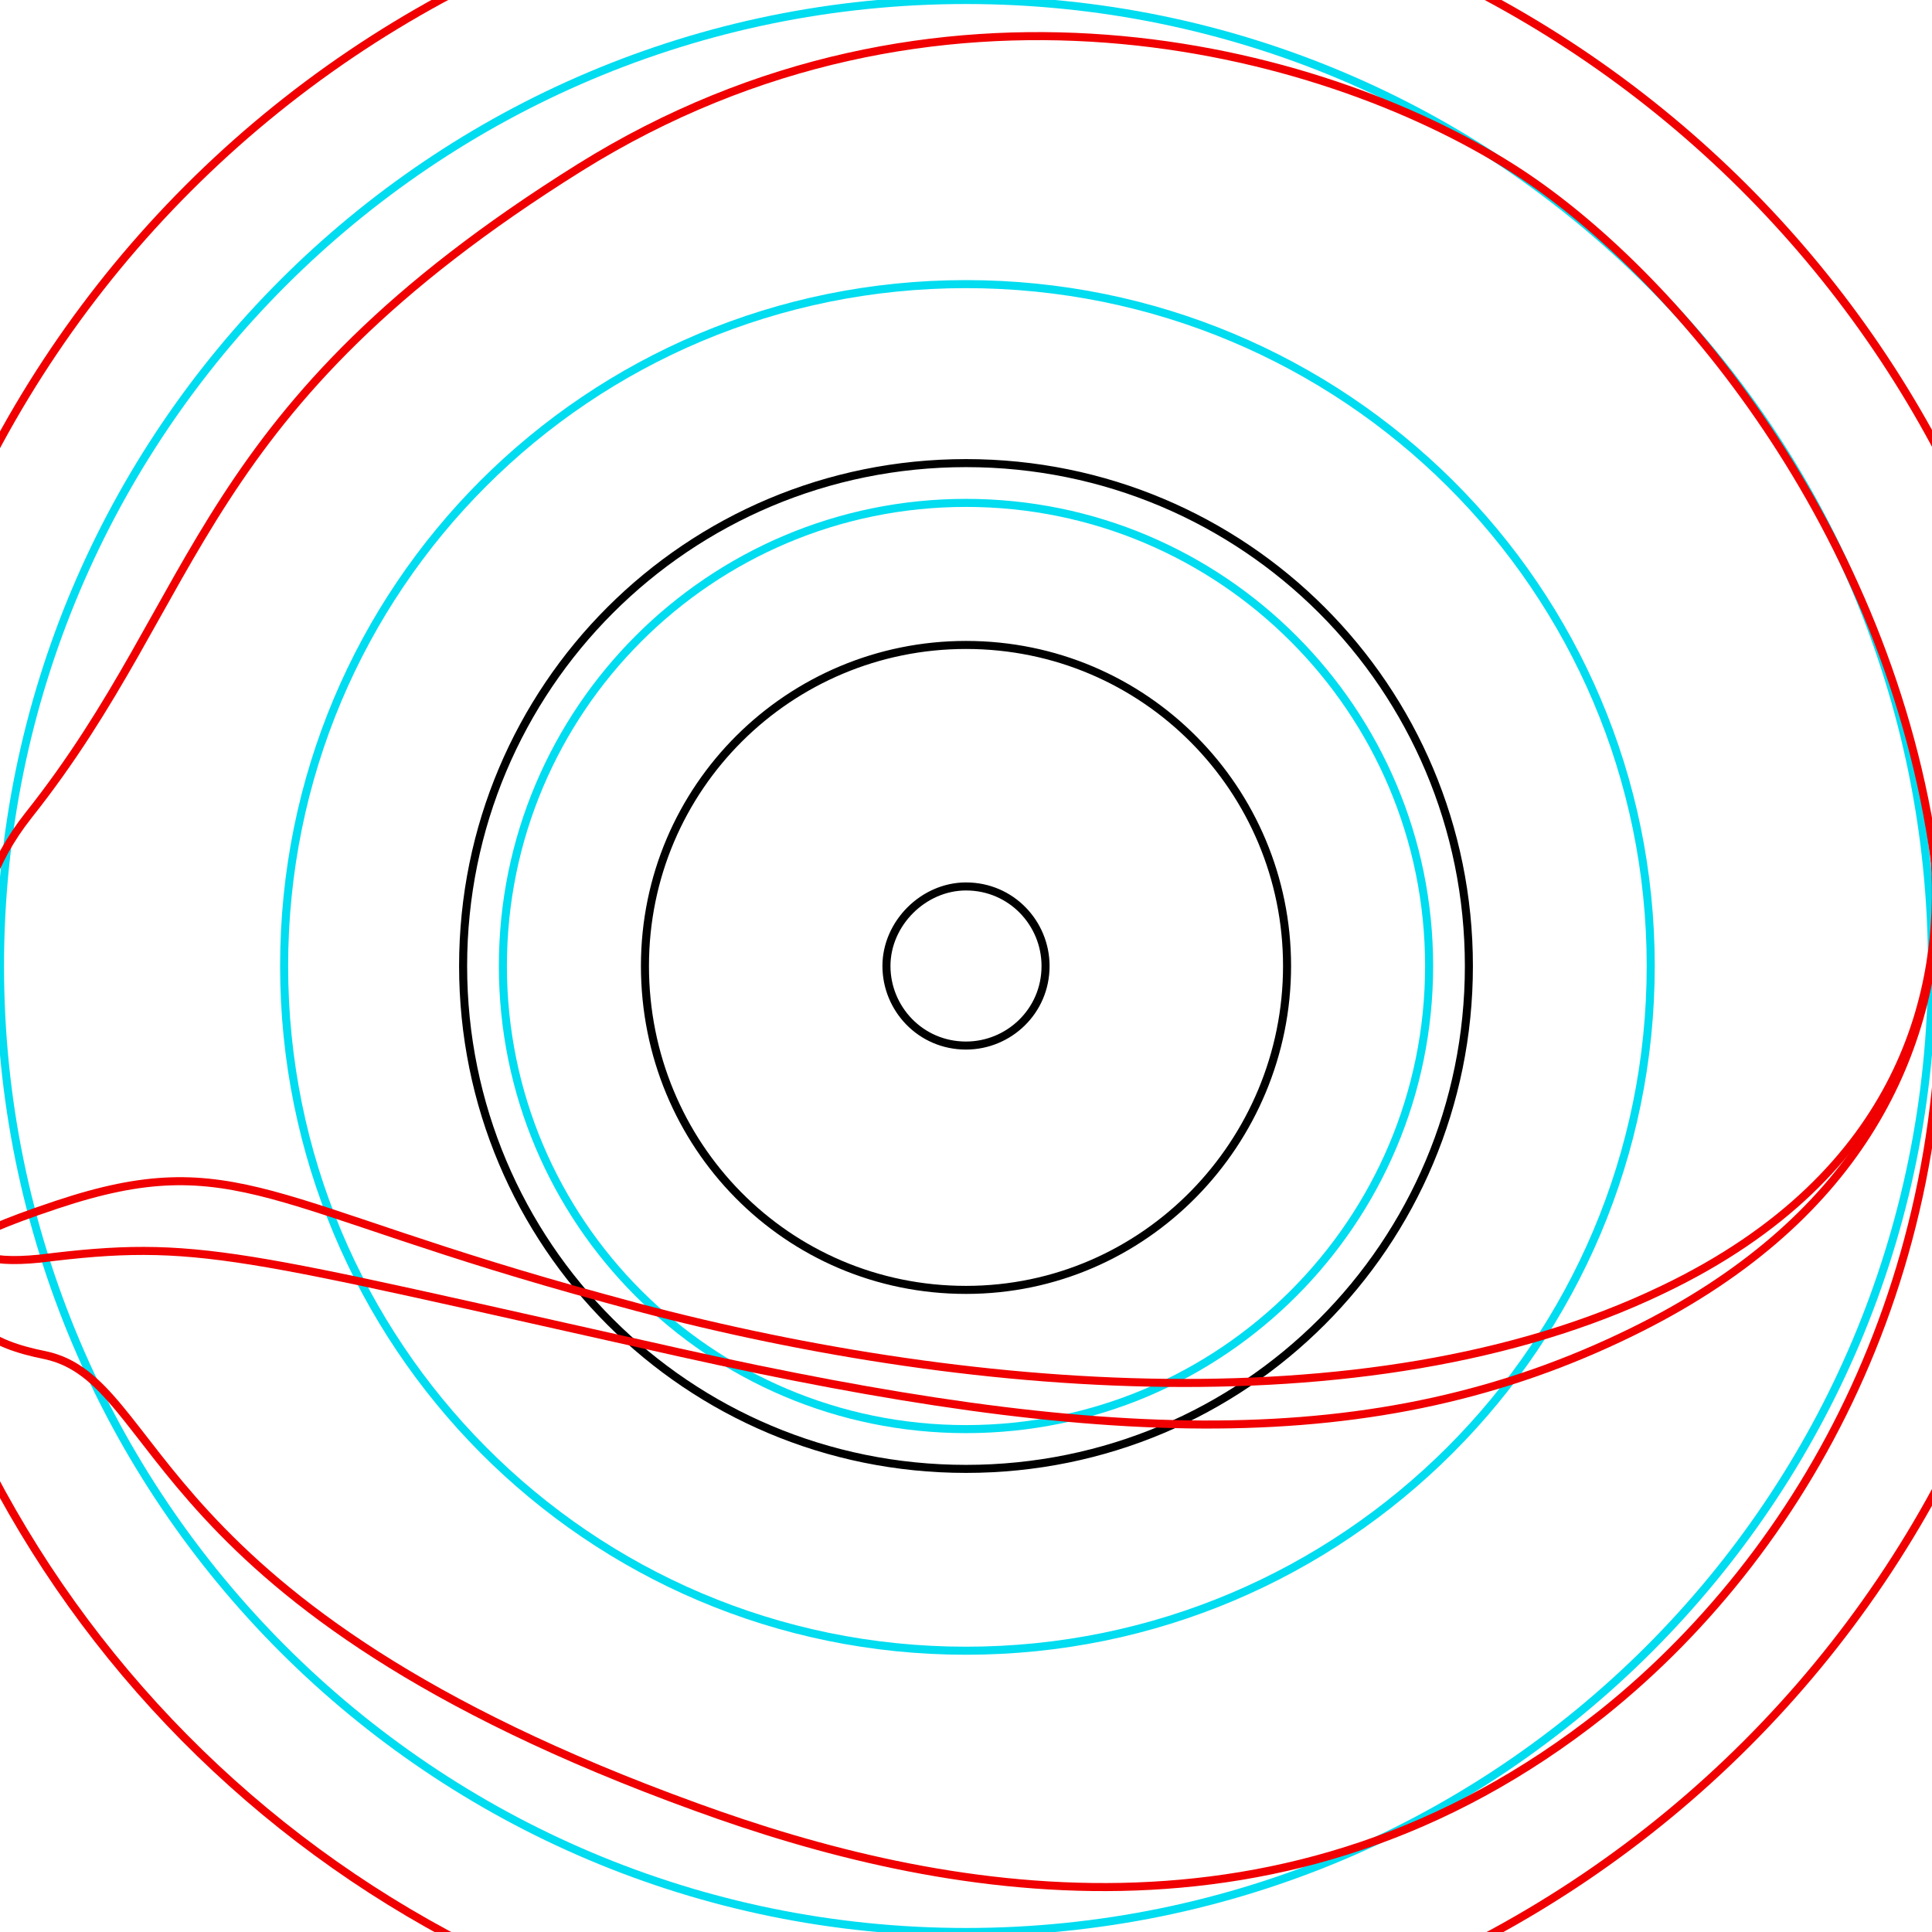
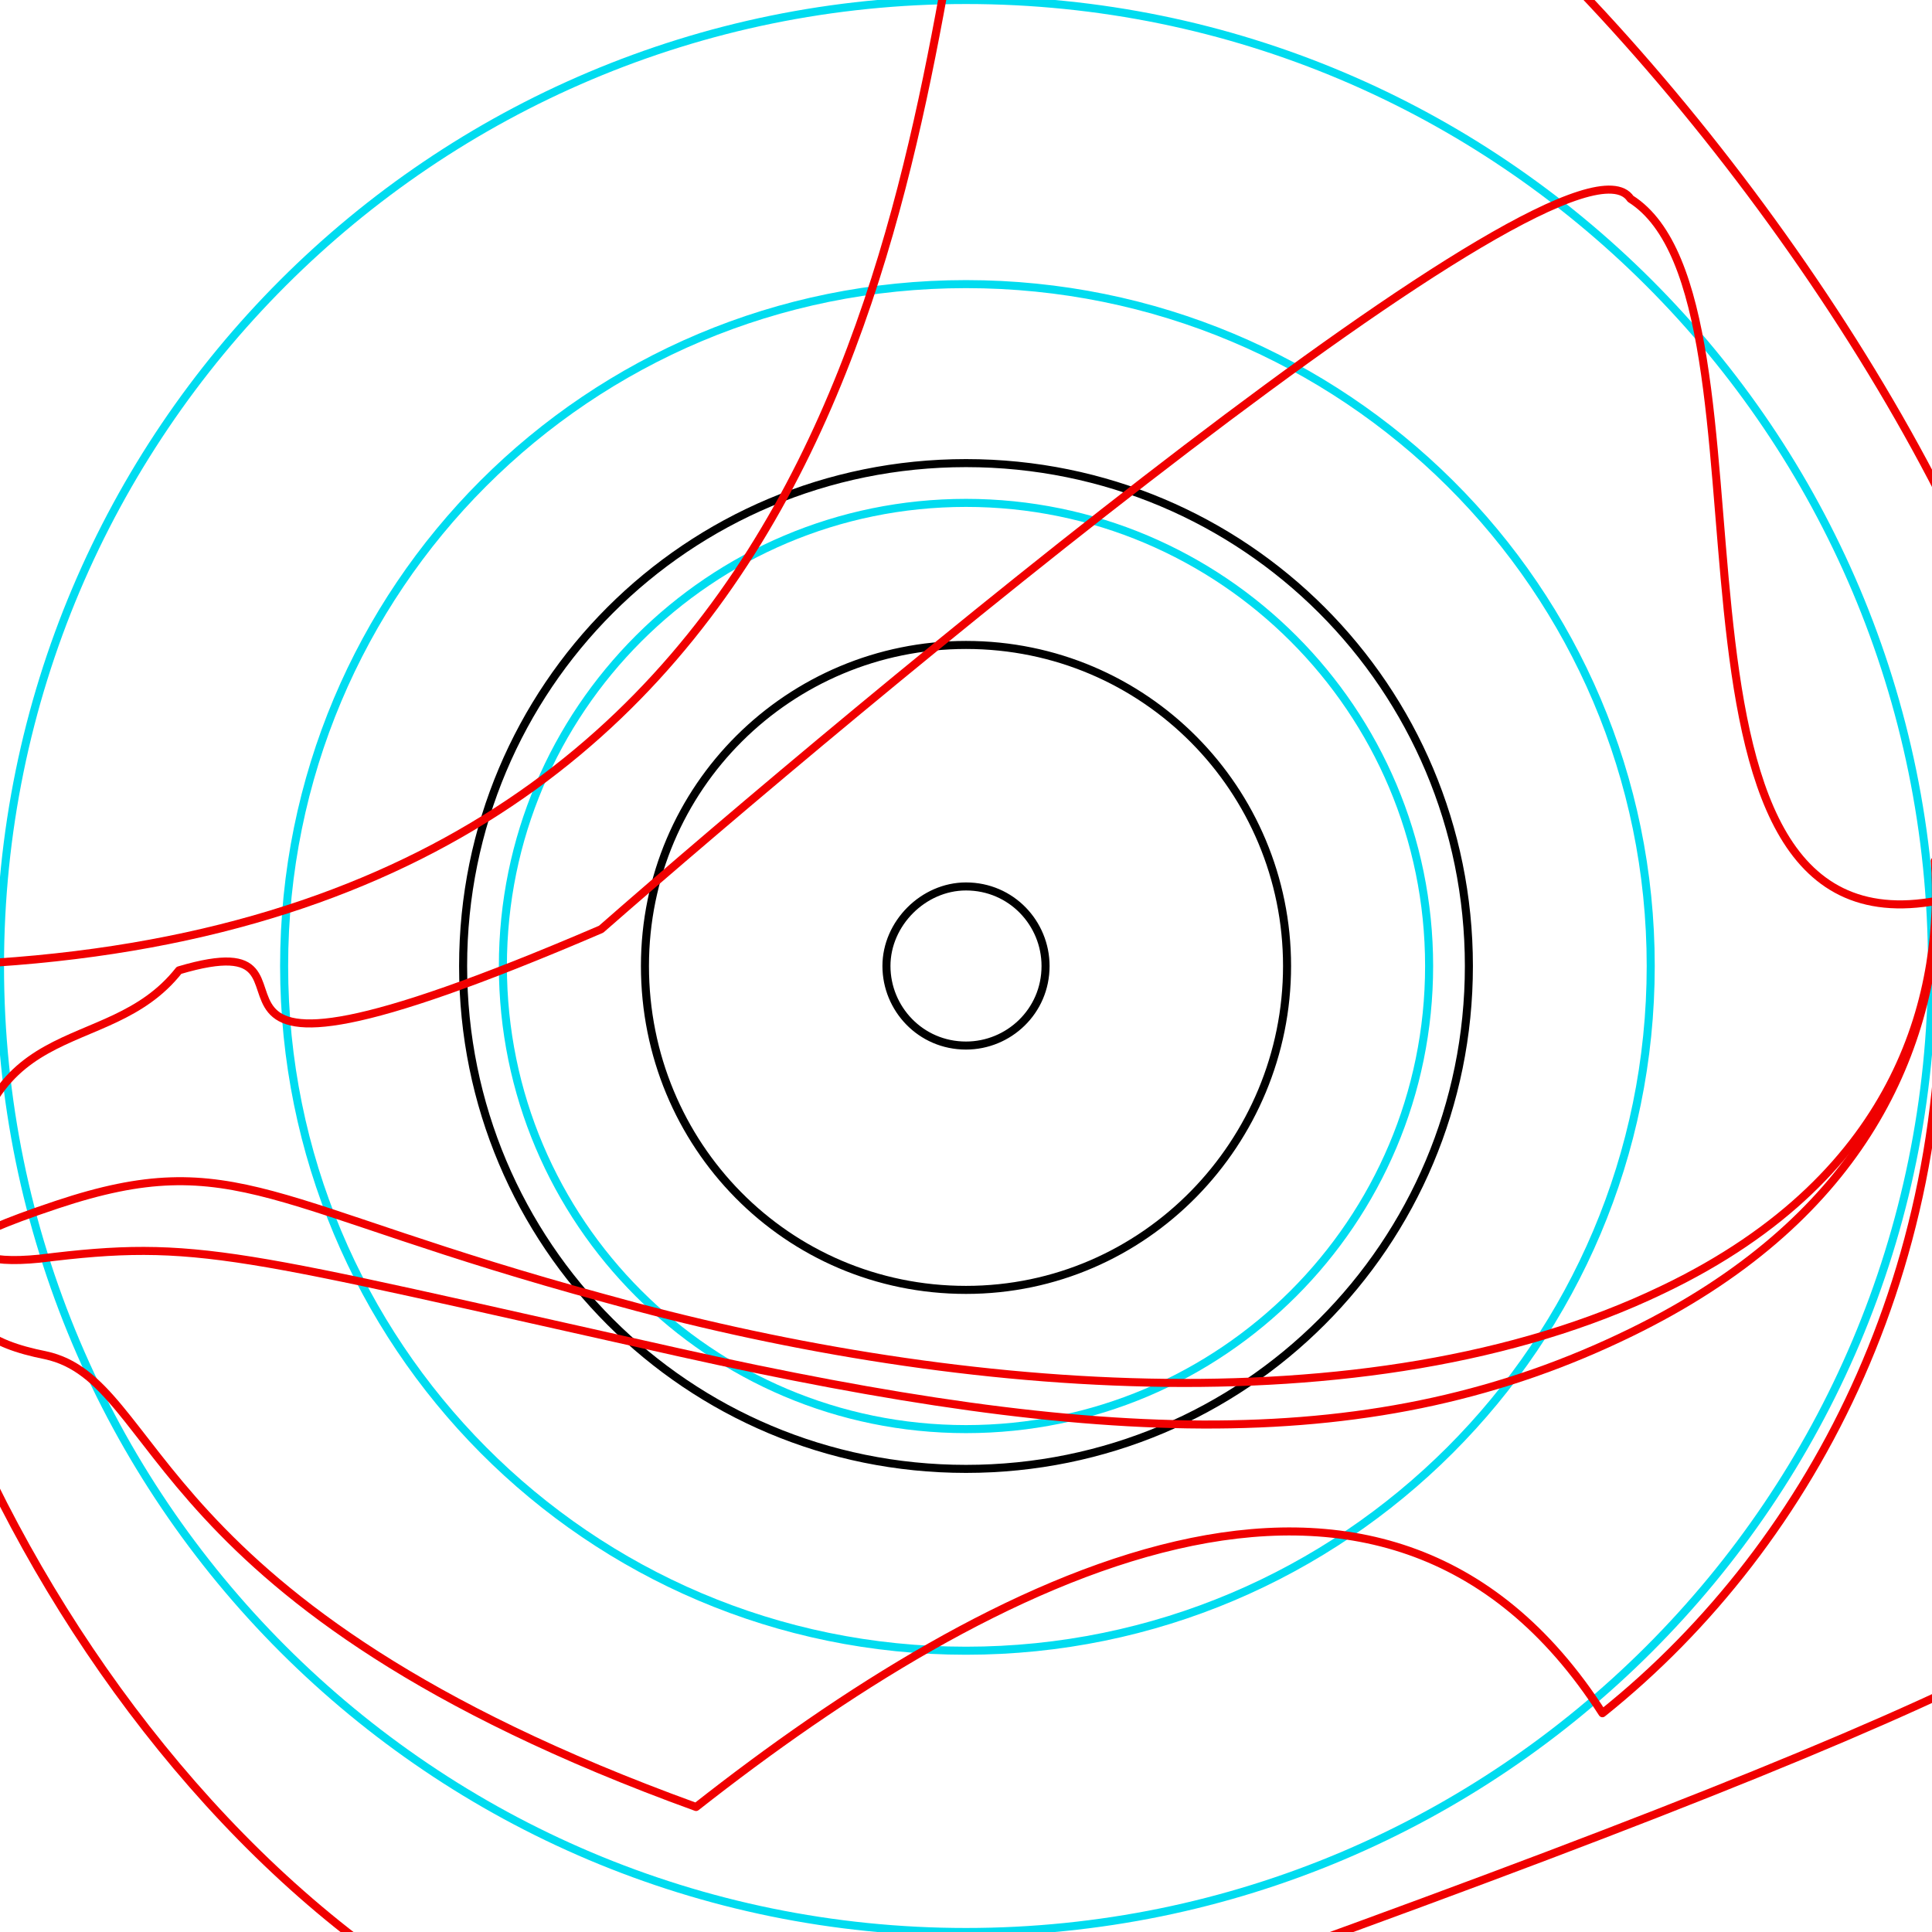
<svg xmlns="http://www.w3.org/2000/svg" version="1.1" id="Layer_1" x="0px" y="0px" width="68px" height="68px" viewBox="0 0 68 68" style="enable-background:new 0 0 68 68;" xml:space="preserve">
-   <style type="text/css">
+   <defs id="defs3835" />
+   <style type="text/css" id="style3815">
	.st0{fill:none;stroke:#00DCF0;stroke-width:0.283;stroke-linecap:round;stroke-linejoin:round;stroke-miterlimit:10;}
	.st1{fill:none;stroke:#000000;stroke-width:0.283;stroke-linecap:round;stroke-linejoin:round;stroke-miterlimit:10;}
	.st2{fill:none;stroke:#F00000;stroke-width:0.283;stroke-linecap:round;stroke-linejoin:round;stroke-miterlimit:10;}
</style>
-   <rect x="-8.5" y="-8.5" class="st0" width="85" height="85" />
-   <circle class="st0" cx="34" cy="34" r="34" />
+   <rect x="-8.5" y="-8.5" class="st0" width="85" height="85" id="rect3817" />
+   <circle class="st0" cx="34" cy="34" r="34" id="circle3819" />
  <path id="scleraBack" class="st0" d="M34,10C20.7,10,10,20.7,10,34S20.7,58.1,34,58.1S58.1,47.3,58.1,34S47.3,10,34,10" />
  <path id="scleraFront" class="st0" d="M34,17.7c9,0,16.3,7.3,16.3,16.3S43,50.3,34,50.3S17.7,43,17.7,34S25,17.7,34,17.7" />
  <path id="iris" class="st1" d="M34,16.3c9.8,0,17.7,7.9,17.7,17.7S43.8,51.7,34,51.7S16.3,43.8,16.3,34S24.2,16.3,34,16.3" />
  <path id="pupilMax" class="st1" d="M34,22.7c6.3,0,11.3,5.1,11.3,11.3S40.3,45.4,34,45.4S22.7,40.3,22.7,34S27.8,22.7,34,22.7" />
  <path id="pupilMin" class="st1" d="M34,31.2c1.6,0,2.8,1.3,2.8,2.8c0,1.6-1.3,2.8-2.8,2.8c-1.6,0-2.8-1.3-2.8-2.8S32.5,31.2,34,31.2  " />
-   <path id="lowerLidEdge" class="st2" d="M72.7,31.6c0.1,0.8,0.1,1.6,0.1,2.4c0,21.4-17.3,38.7-38.7,38.7c-17.7,0-32.7-11.9-37.3-28.1  " />
+   <path id="lowerLidEdge" class="st2" d="m 72.7,31.6 c 0.1,0.8 0.1,1.6 0.1,2.4 0,21.4 26.318,15.743 -38.7,38.7 C 17.41,78.593 1.4,60.8 -3.2,44.6" style="fill:none;stroke:#f00000;stroke-width:0.283;stroke-linecap:round;stroke-linejoin:round;stroke-miterlimit:10" />
  <path id="lowerLidClosed" class="st2" d="M68.1,30.3c0.3,4.4-1,11-9.6,15.1c-10.4,5-25.4,3.6-37.2,0.3C9.5,42.5,8.3,40.3,2,42.4  c-3.9,1.3-3.4,1.6-3.6,2.2" />
-   <path id="lowerLidOpen" class="st2" d="M68.2,31.7c1,12.4-4.3,22.6-11.8,28.6c-11.1,8.8-23.4,6.4-31.9,3.3  C4.9,56.5,5.8,48.6,1.6,47.7c-2-0.4-3.1-1.1-3.2-3.1" />
-   <path id="upperLidEdge" class="st2" d="M-3.6,43.3c-0.7-3-1.1-6.1-1.1-9.3C-4.7,12.6,12.6-4.7,34-4.7c20.1,0,36.6,15.2,38.5,34.8" />
+   <path id="lowerLidOpen" class="st2" d="M 68.2,31.7 C 69.2,44.1 63.9,54.3 56.4,60.3 48.65,48.227 34.797,55.503 24.5,63.6 4.9,56.5 5.8,48.6 1.6,47.7 c -2,-0.4 -3.1,-1.1 -3.2,-3.1" style="fill:none;stroke:#f00000;stroke-width:0.283;stroke-linecap:round;stroke-linejoin:round;stroke-miterlimit:10" />
+   <path id="upperLidEdge" class="st2" d="M -3.6,43.3 C -4.3,40.3 -7.9,33.962 -4.7,34 29.014,34.4 31.715,7.66 34,-4.7 37.654,-24.465 70.6,10.5 72.5,30.1" style="fill:none;stroke:#f00000;stroke-width:0.283;stroke-linecap:round;stroke-linejoin:round;stroke-miterlimit:10" />
  <path id="upperLidClosed" class="st2" d="M68.2,31.7c-0.2,5.5-2.8,11.3-10.8,15.2c-9,4.4-18.7,4-33.5,0.7  C8.2,44.1,7,43.6,1.4,44.3c-2,0.2-2.6-0.2-2.8-1.1" />
-   <path id="upperLidOpen" class="st2" d="M68.1,30.3C66.5,18.6,58.9,9.5,53.2,5.9c-6.8-4.3-20.3-7.8-32.8,0  C6.8,14.4,7.2,20.9,1,28.7c-2.6,3.3-2,6.6-2.3,14.5" />
+   <path id="upperLidOpen" class="st2" d="M 68.2,31.7 C 57.21,33.782 63.089,10.597 57.389,6.997 55.28,3.809 29.89,25.059 21.157,32.706 3.485,40.292 12.822,32.215 6.301,34.152 3.701,37.452 -1,35.3 -1.3,43.2" style="fill:none;stroke:#f00000;stroke-width:0.283;stroke-linecap:round;stroke-linejoin:round;stroke-miterlimit:10" />
</svg>
